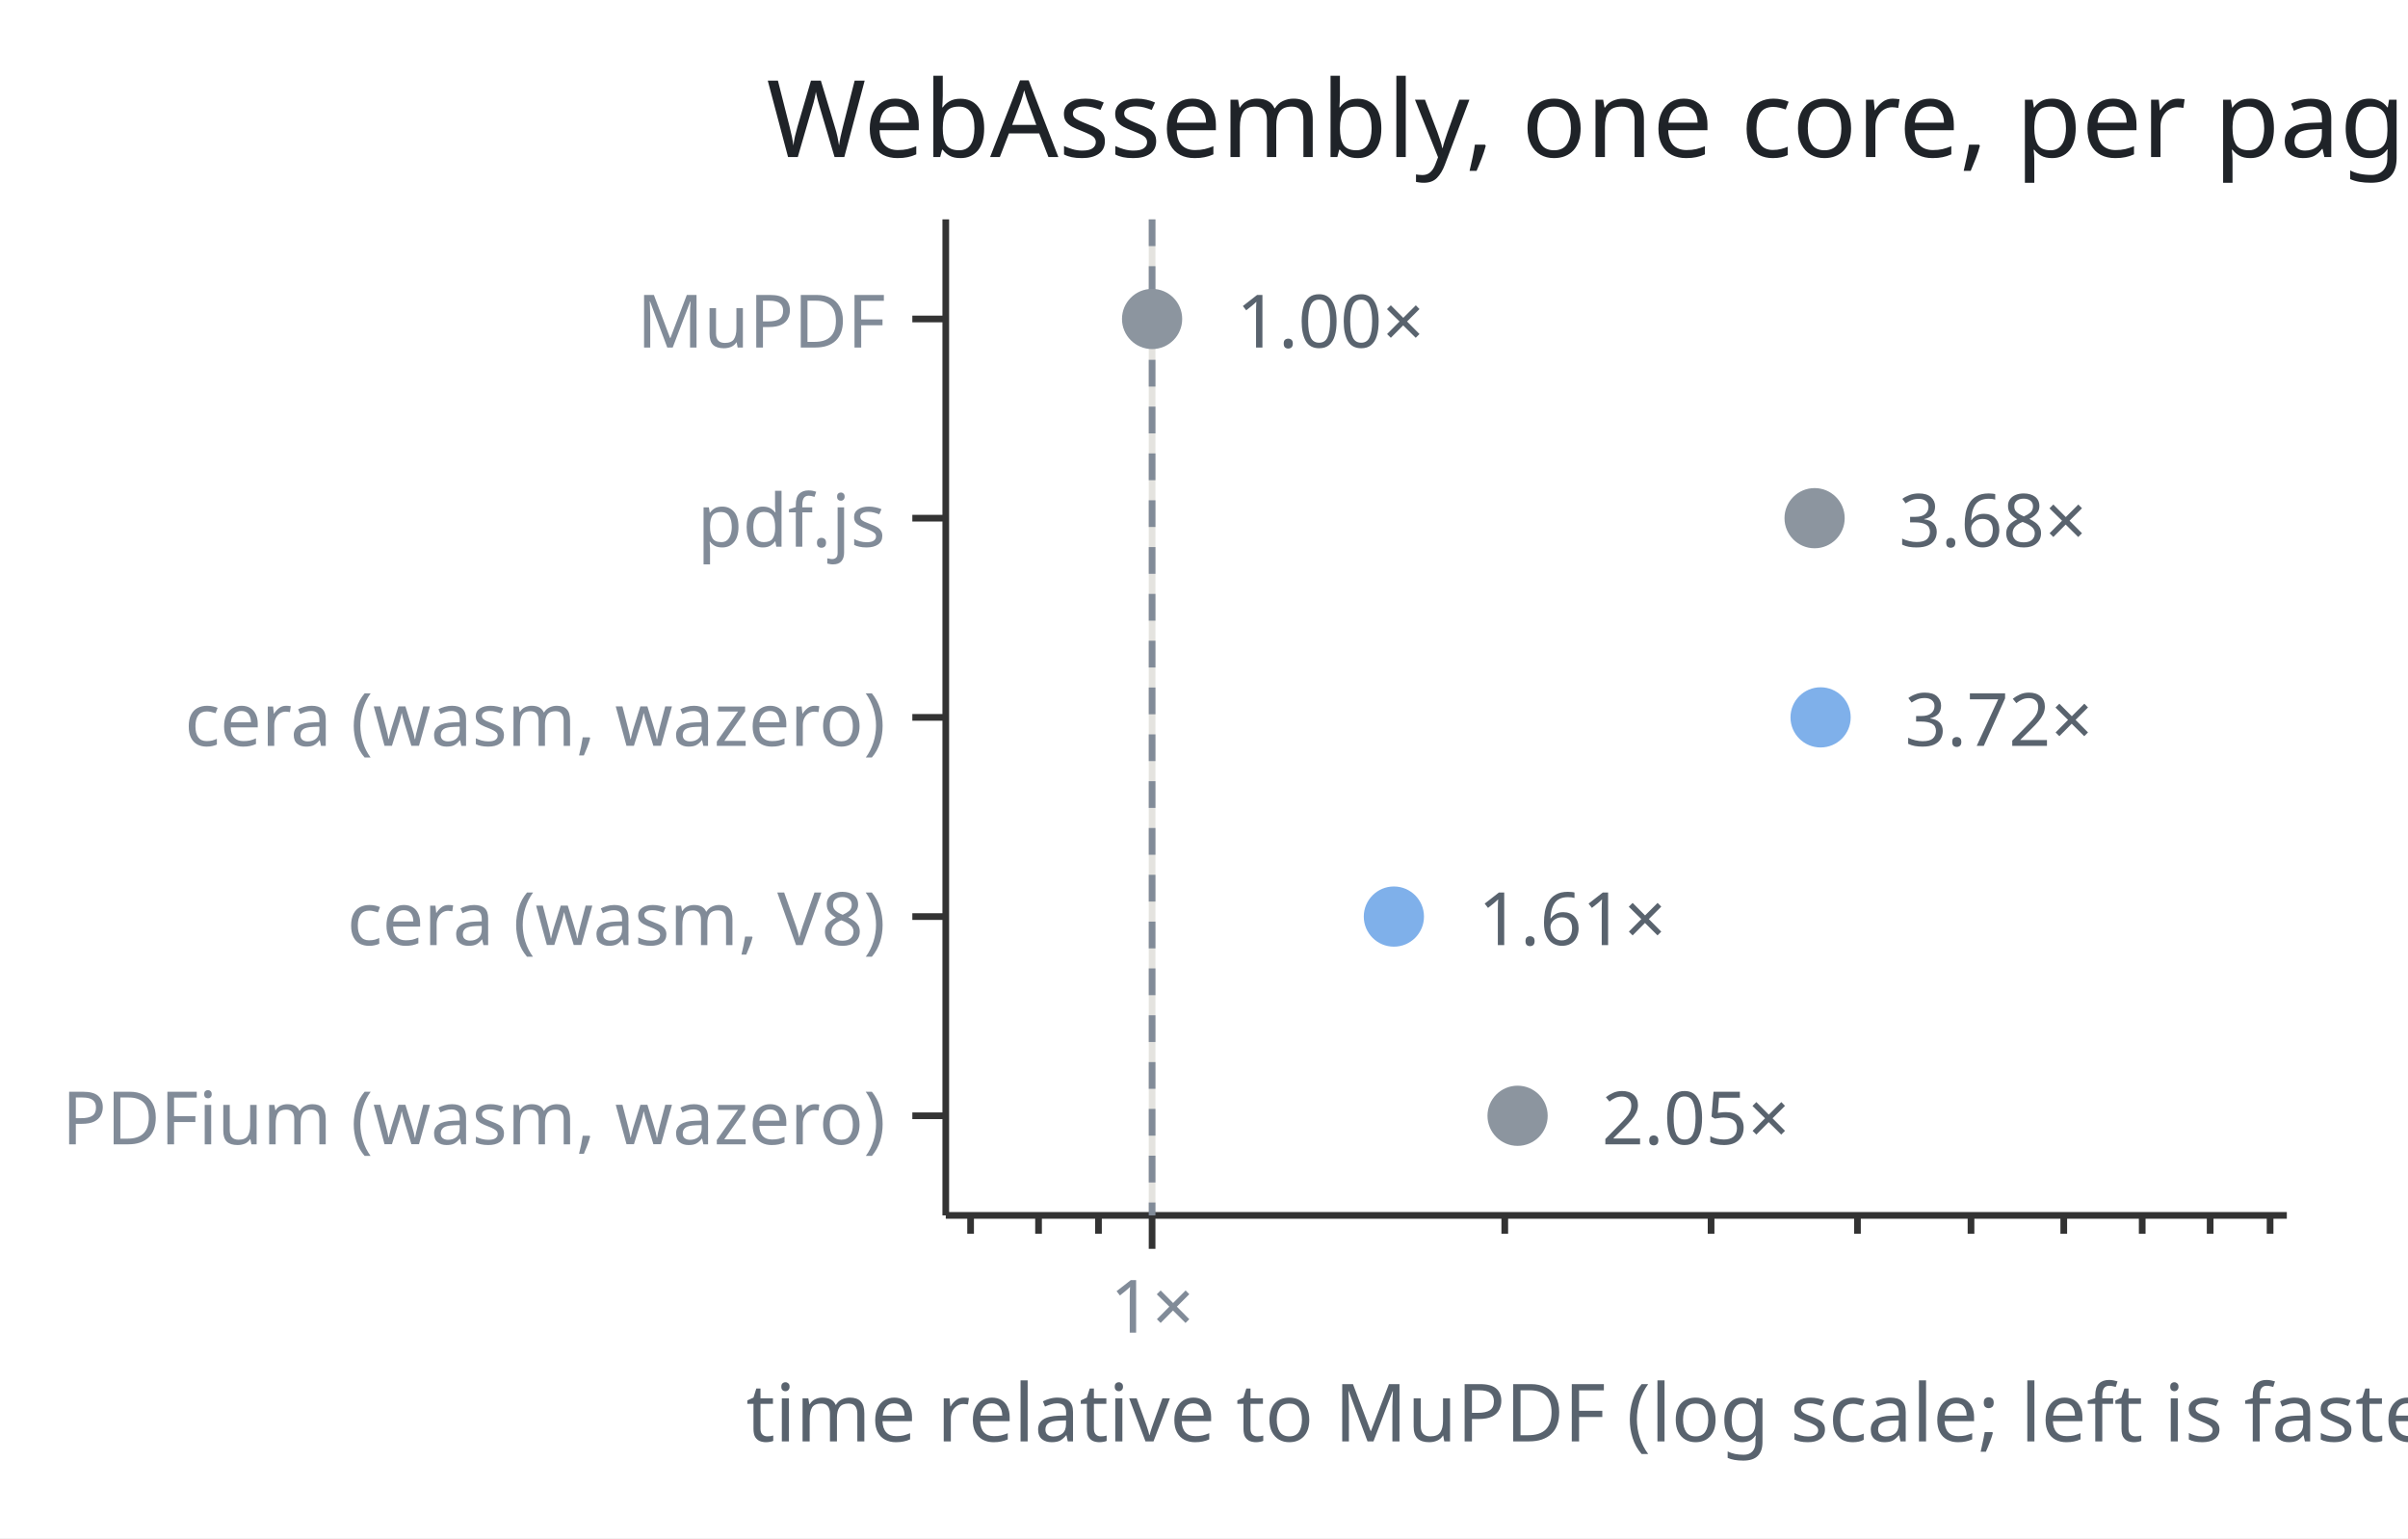
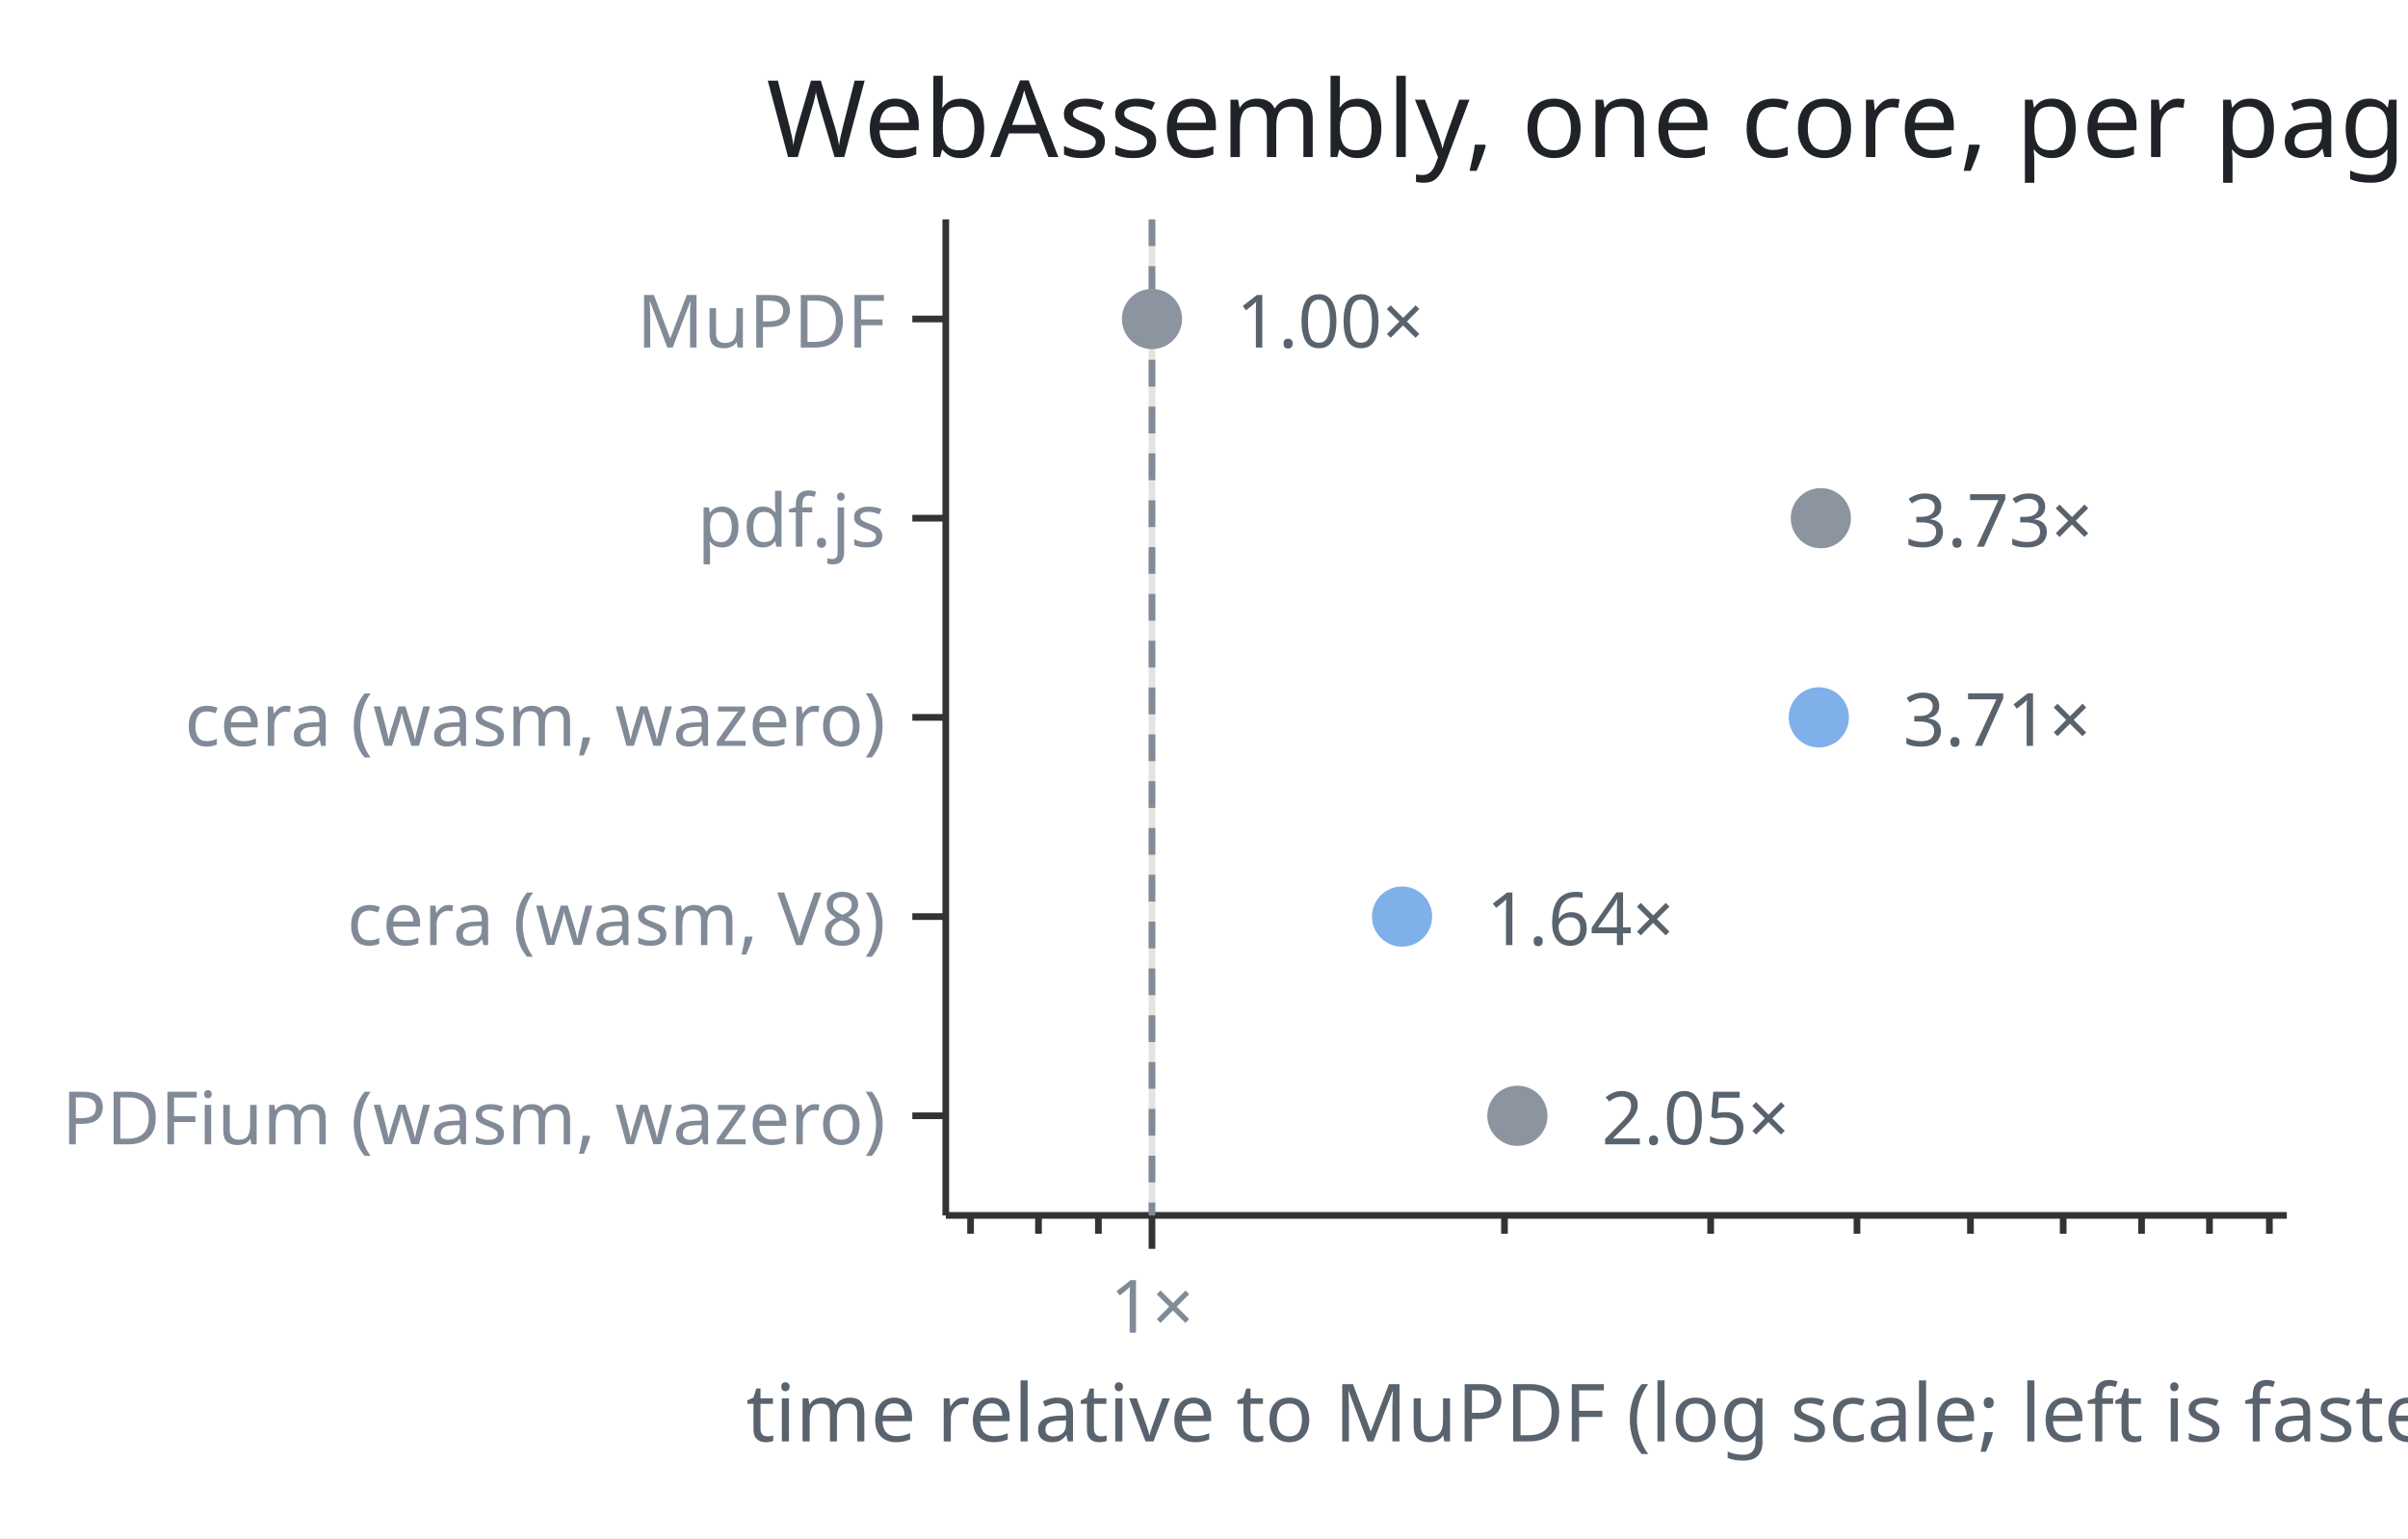
<svg xmlns="http://www.w3.org/2000/svg" width="360" height="230" viewBox="0 0 360 230" role="img" aria-labelledby="figure-title">
  <defs>
    <clipPath id="c1">
      <path d="M141.395,32.8 L341.884,32.8 L341.884,181.725 L141.395,181.725 Z" />
    </clipPath>
    <path id="m2" d="M4.5,0 C4.5,2.485 2.485,4.5 0,4.5 C-2.485,4.5 -4.5,2.485 -4.5,0 C-4.5,-2.485 -2.485,-4.5 0,-4.5 C2.485,-4.5 4.5,-2.485 4.5,0 Z" fill="#8c959f" />
    <path id="m3" d="M4.5,0 C4.5,2.485 2.485,4.5 0,4.5 C-2.485,4.5 -4.5,2.485 -4.5,0 C-4.5,-2.485 -2.485,-4.5 0,-4.5 C2.485,-4.5 4.5,-2.485 4.5,0 Z" fill="#7fb0ea" />
  </defs>
  <path d="M0,0 L360,0 L360,230 L0,230 Z" fill="#ffffff" />
-   <polyline fill="none" points="172.239,32.8 172.239,181.725" stroke="#e4e3df" />
+   <polyline fill="none" points="172.222,32.8 172.222,181.725" stroke="#e4e3df" />
  <polyline fill="none" points="141.395,181.725 341.884,181.725" stroke="#333333" />
  <polyline fill="none" points="141.395,32.8 141.395,181.725" stroke="#333333" />
-   <polyline fill="none" points="145.106,181.725 145.106,184.475" stroke="#333333" />
-   <polyline fill="none" points="155.264,181.725 155.264,184.475" stroke="#333333" />
-   <polyline fill="none" points="164.224,181.725 164.224,184.475" stroke="#333333" />
-   <polyline fill="none" points="172.239,181.725 172.239,186.725" stroke="#333333" />
-   <text x="172.239" y="190.725" font-family="sans-serif" font-size="11" text-anchor="middle" dominant-baseline="hanging" fill="#818b98">1×</text>
-   <polyline fill="none" points="224.966,181.725 224.966,184.475" stroke="#333333" />
-   <polyline fill="none" points="255.81,181.725 255.81,184.475" stroke="#333333" />
-   <polyline fill="none" points="277.694,181.725 277.694,184.475" stroke="#333333" />
-   <polyline fill="none" points="294.668,181.725 294.668,184.475" stroke="#333333" />
-   <polyline fill="none" points="308.537,181.725 308.537,184.475" stroke="#333333" />
-   <polyline fill="none" points="320.264,181.725 320.264,184.475" stroke="#333333" />
-   <polyline fill="none" points="330.421,181.725 330.421,184.475" stroke="#333333" />
-   <polyline fill="none" points="339.381,181.725 339.381,184.475" stroke="#333333" />
+   <polyline fill="none" points="145.104,181.725 145.104,184.475" stroke="#333333" />
+   <polyline fill="none" points="155.257,181.725 155.257,184.475" stroke="#333333" />
+   <polyline fill="none" points="164.212,181.725 164.212,184.475" stroke="#333333" />
+   <polyline fill="none" points="172.222,181.725 172.222,186.725" stroke="#333333" />
+   <text x="172.222" y="190.725" font-family="sans-serif" font-size="11" text-anchor="middle" dominant-baseline="hanging" fill="#818b98">1×</text>
+   <polyline fill="none" points="224.922,181.725 224.922,184.475" stroke="#333333" />
+   <polyline fill="none" points="255.749,181.725 255.749,184.475" stroke="#333333" />
+   <polyline fill="none" points="277.621,181.725 277.621,184.475" stroke="#333333" />
+   <polyline fill="none" points="294.587,181.725 294.587,184.475" stroke="#333333" />
+   <polyline fill="none" points="308.449,181.725 308.449,184.475" stroke="#333333" />
+   <polyline fill="none" points="320.169,181.725 320.169,184.475" stroke="#333333" />
+   <polyline fill="none" points="330.321,181.725 330.321,184.475" stroke="#333333" />
+   <polyline fill="none" points="339.276,181.725 339.276,184.475" stroke="#333333" />
  <polyline fill="none" points="136.395,166.832 141.395,166.832" stroke="#333333" />
  <text x="132.395" y="166.832" font-family="sans-serif" font-size="11" text-anchor="end" dominant-baseline="central" fill="#818b98">PDFium (wasm, wazero)</text>
  <polyline fill="none" points="136.395,137.047 141.395,137.047" stroke="#333333" />
  <text x="132.395" y="137.047" font-family="sans-serif" font-size="11" text-anchor="end" dominant-baseline="central" fill="#818b98">cera (wasm, V8)</text>
  <polyline fill="none" points="136.395,107.262 141.395,107.262" stroke="#333333" />
  <text x="132.395" y="107.262" font-family="sans-serif" font-size="11" text-anchor="end" dominant-baseline="central" fill="#818b98">cera (wasm, wazero)</text>
  <polyline fill="none" points="136.395,77.478 141.395,77.478" stroke="#333333" />
  <text x="132.395" y="77.478" font-family="sans-serif" font-size="11" text-anchor="end" dominant-baseline="central" fill="#818b98">pdf.js</text>
  <polyline fill="none" points="136.395,47.693 141.395,47.693" stroke="#333333" />
  <text x="132.395" y="47.693" font-family="sans-serif" font-size="11" text-anchor="end" dominant-baseline="central" fill="#818b98">MuPDF</text>
  <text x="241.639" y="23.488" font-family="sans-serif" font-size="16" text-anchor="middle" fill="#1f2328">WebAssembly, one core, per page</text>
  <text x="241.639" y="215.516" font-family="sans-serif" font-size="12" text-anchor="middle" fill="#59636e">time relative to MuPDF (log scale; left is faster)</text>
  <g clip-path="url(#c1)">
-     <polyline fill="none" points="172.239,32.8 172.239,181.725" stroke="#818b98" stroke-dasharray="4 3" />
-     <use href="#m2" x="172.239" y="47.693" />
-     <use href="#m2" x="271.285" y="77.478" />
-     <use href="#m2" x="226.881" y="166.832" />
-     <use href="#m3" x="272.182" y="107.262" />
-     <use href="#m3" x="208.387" y="137.047" />
-     <text x="184.829" y="47.693" font-family="sans-serif" font-size="11" dominant-baseline="central" fill="#59636e">1.00×</text>
-     <text x="283.876" y="77.478" font-family="sans-serif" font-size="11" dominant-baseline="central" fill="#59636e">3.68×</text>
-     <text x="284.773" y="107.262" font-family="sans-serif" font-size="11" dominant-baseline="central" fill="#59636e">3.72×</text>
-     <text x="220.978" y="137.047" font-family="sans-serif" font-size="11" dominant-baseline="central" fill="#59636e">1.61×</text>
-     <text x="239.472" y="166.832" font-family="sans-serif" font-size="11" dominant-baseline="central" fill="#59636e">2.05×</text>
+     <polyline fill="none" points="172.222,32.8 172.222,181.725" stroke="#818b98" stroke-dasharray="4 3" />
+     <use href="#m2" x="172.222" y="47.693" />
+     <use href="#m2" x="272.219" y="77.478" />
+     <use href="#m2" x="226.853" y="166.832" />
+     <use href="#m3" x="271.919" y="107.262" />
+     <use href="#m3" x="209.61" y="137.047" />
+     <text x="184.806" y="47.693" font-family="sans-serif" font-size="11" dominant-baseline="central" fill="#59636e">1.00×</text>
+     <text x="284.803" y="77.478" font-family="sans-serif" font-size="11" dominant-baseline="central" fill="#59636e">3.73×</text>
+     <text x="284.503" y="107.262" font-family="sans-serif" font-size="11" dominant-baseline="central" fill="#59636e">3.71×</text>
+     <text x="222.194" y="137.047" font-family="sans-serif" font-size="11" dominant-baseline="central" fill="#59636e">1.64×</text>
+     <text x="239.437" y="166.832" font-family="sans-serif" font-size="11" dominant-baseline="central" fill="#59636e">2.05×</text>
  </g>
</svg>
